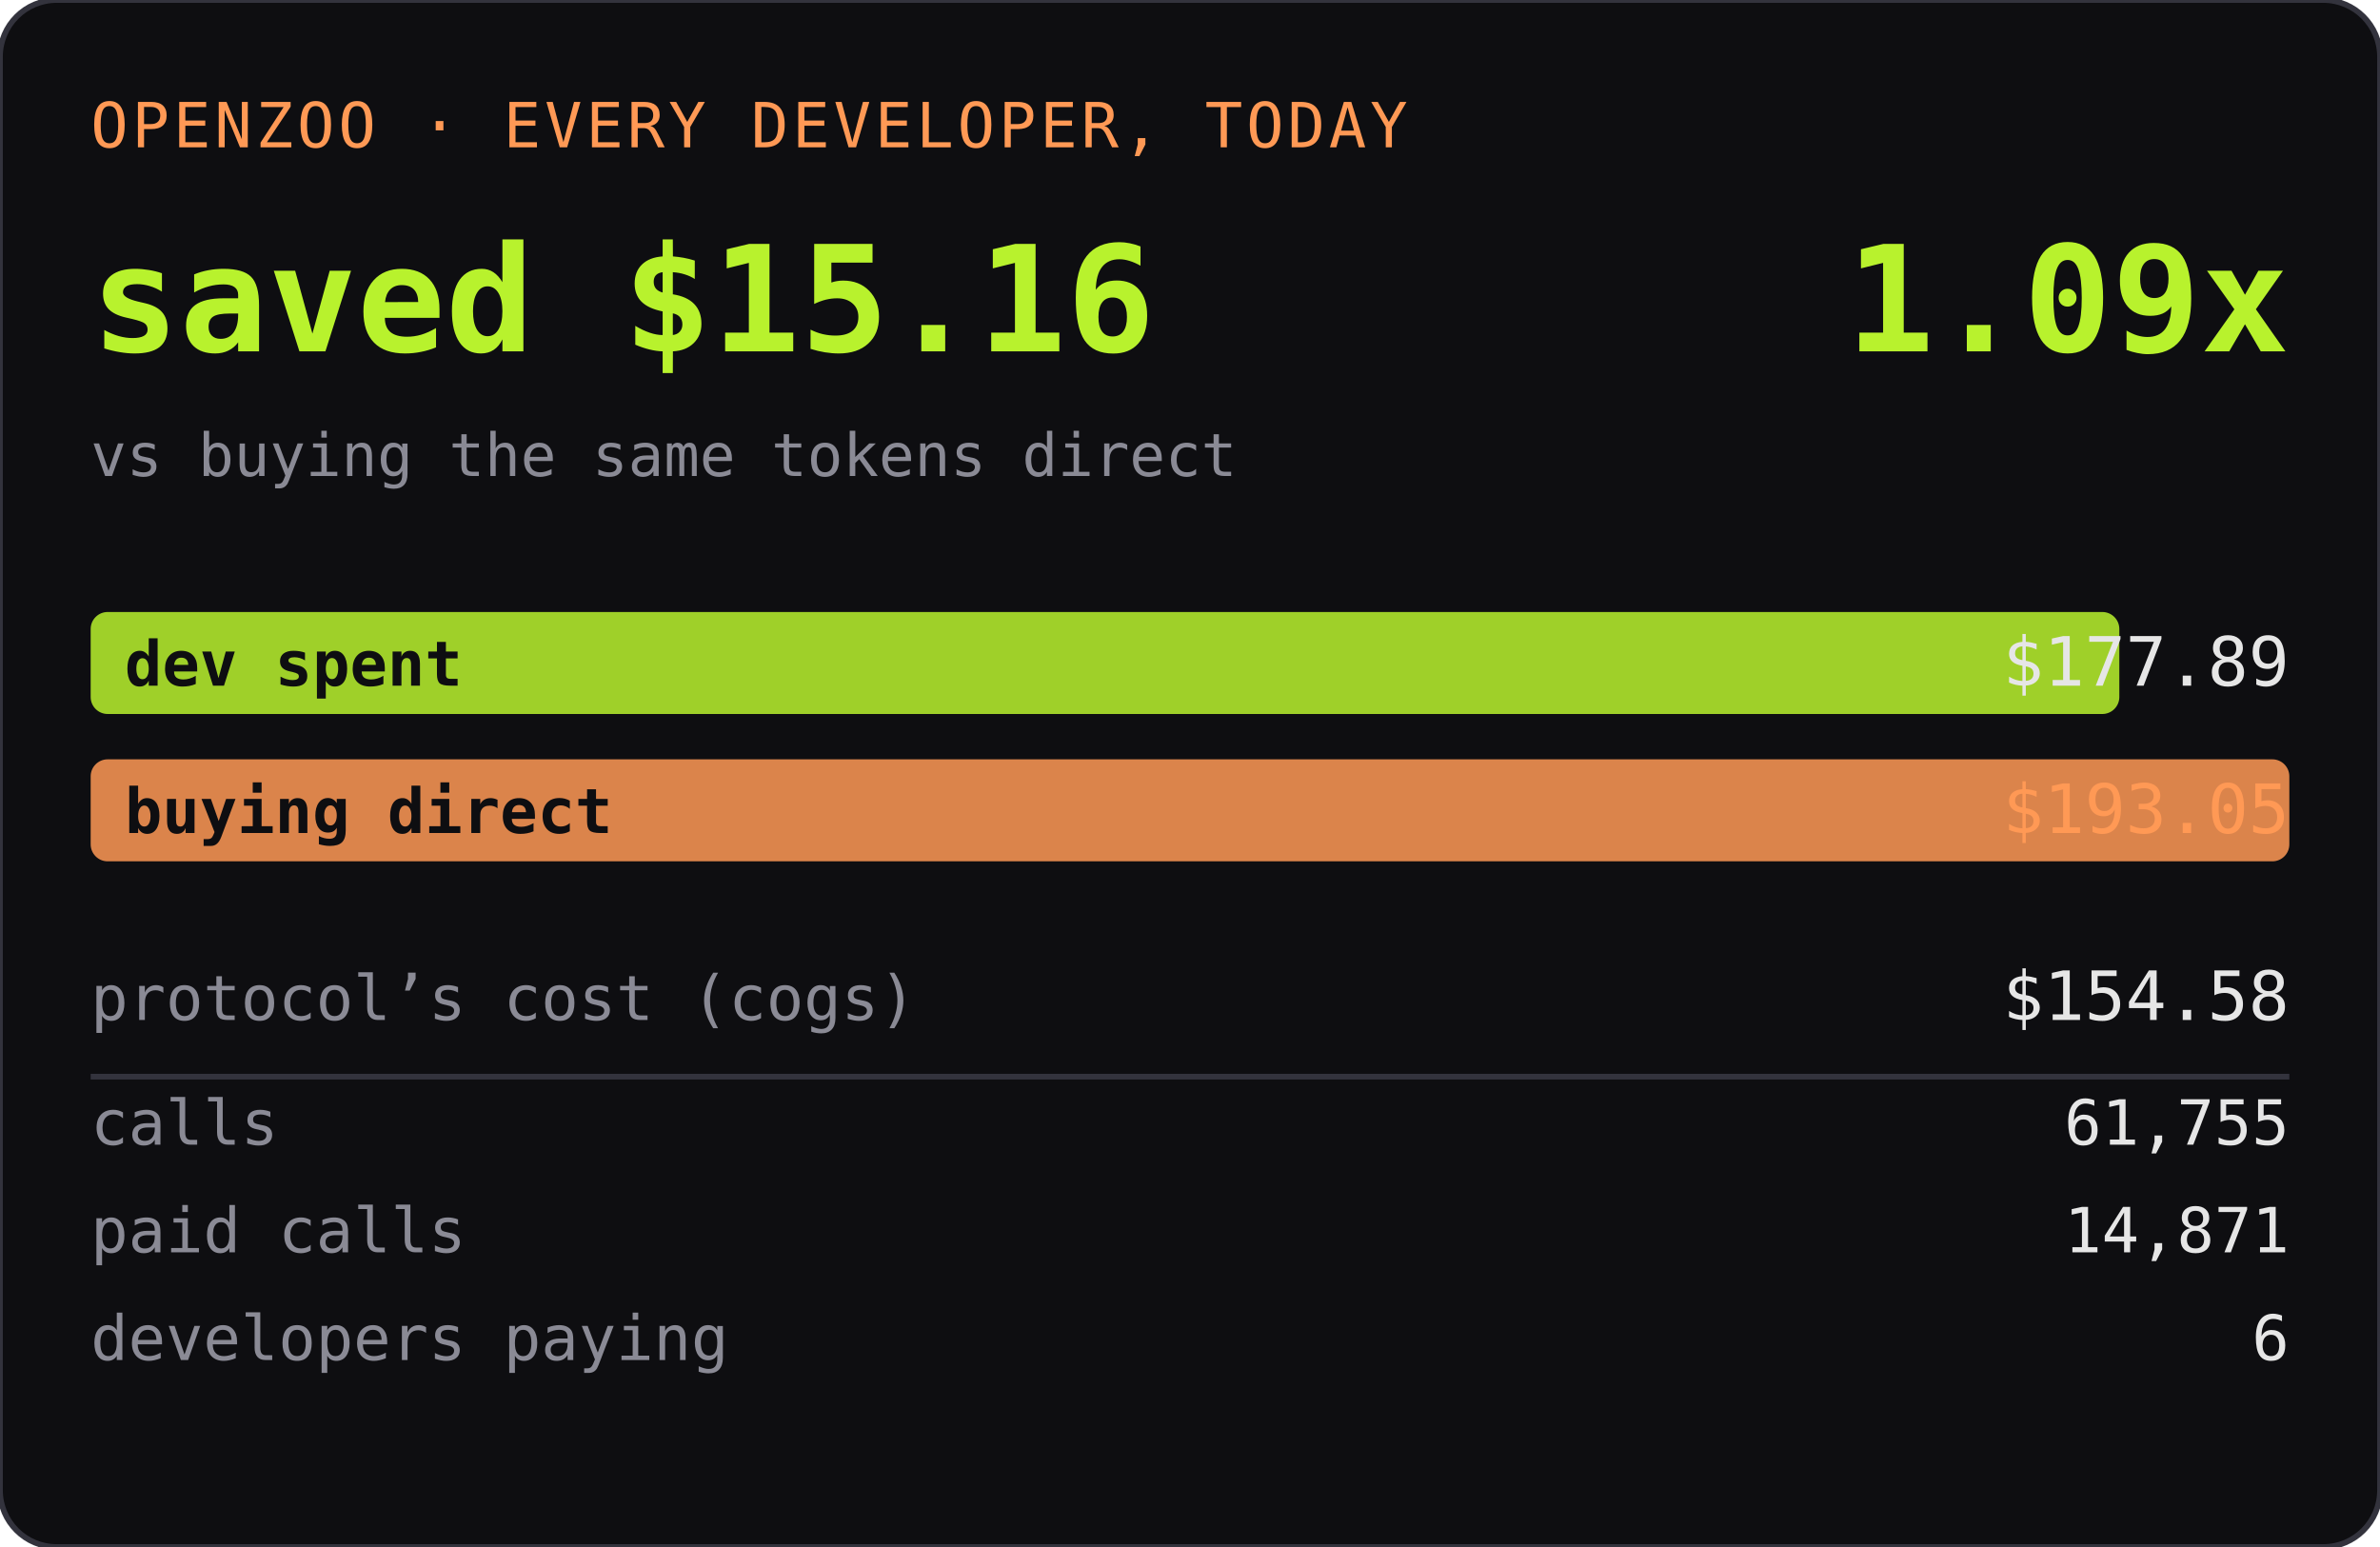
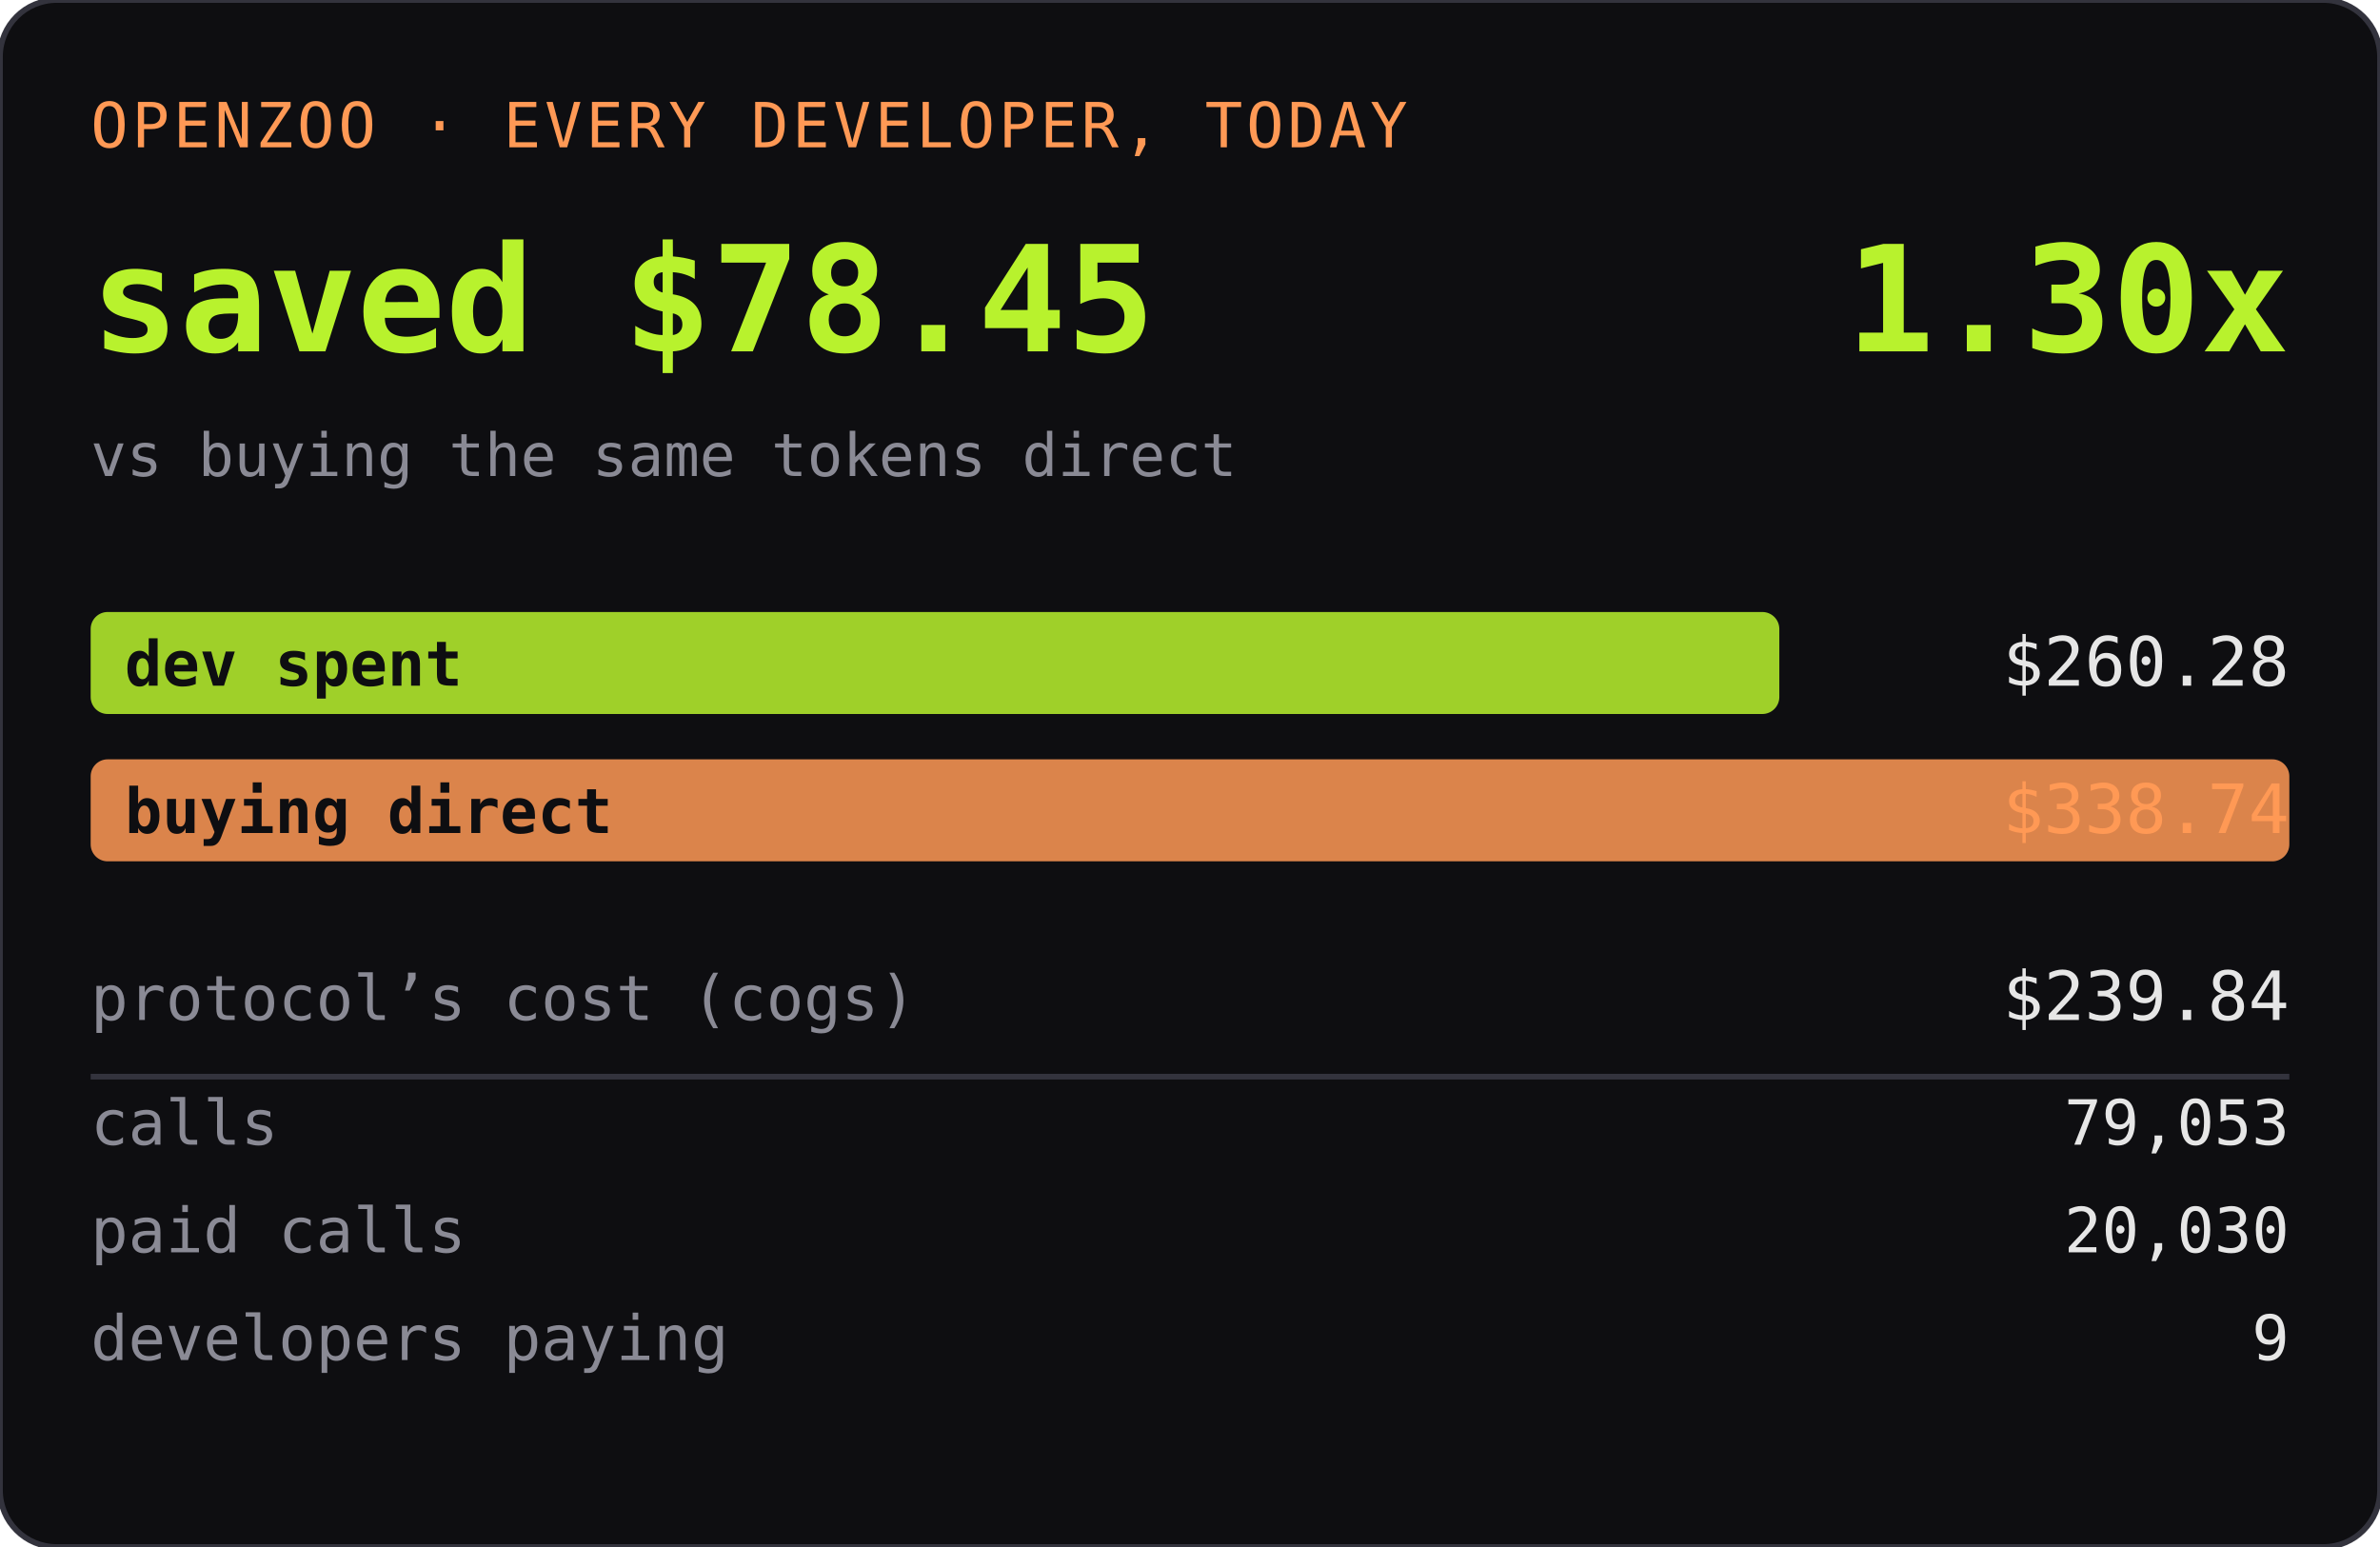
<svg xmlns="http://www.w3.org/2000/svg" width="420" height="273" role="img" aria-label="OPENZOO · EVERY DEVELOPER, TODAY">
  <rect width="420" height="273" rx="10" fill="#0e0e11" />
  <rect width="420" height="273" rx="10" fill="none" stroke="#33333d" />
  <text x="16" y="26" font-family="ui-monospace,SFMono-Regular,Menlo,monospace" font-size="11" fill="#ff9955" letter-spacing="0.06em">OPENZOO · EVERY DEVELOPER, TODAY</text>
-   <text x="16" y="62" font-family="ui-monospace,SFMono-Regular,Menlo,monospace" font-size="26" font-weight="600" fill="#b8f22d">saved $15.16</text>
-   <text x="404" y="62" text-anchor="end" font-family="ui-monospace,SFMono-Regular,Menlo,monospace" font-size="26" font-weight="600" fill="#b8f22d">1.09x</text>
+   <text x="16" y="62" font-family="ui-monospace,SFMono-Regular,Menlo,monospace" font-size="26" font-weight="600" fill="#b8f22d">saved $78.45</text>
+   <text x="404" y="62" text-anchor="end" font-family="ui-monospace,SFMono-Regular,Menlo,monospace" font-size="26" font-weight="600" fill="#b8f22d">1.30x</text>
  <text x="16" y="84" font-family="ui-monospace,SFMono-Regular,Menlo,monospace" font-size="10.5" fill="#8a8a95">vs buying the same tokens direct</text>
-   <rect x="16" y="108" width="358" height="18" rx="3" fill="#b8f22d" opacity="0.85" />
+   <rect x="16" y="108" width="298" height="18" rx="3" fill="#b8f22d" opacity="0.85" />
  <text x="22" y="121" font-family="ui-monospace,SFMono-Regular,Menlo,monospace" font-size="11" fill="#0e0e11" font-weight="600">dev spent</text>
-   <text x="404" y="121" text-anchor="end" font-family="ui-monospace,SFMono-Regular,Menlo,monospace" font-size="12" fill="#e6e6e6">$177.89</text>
+   <text x="404" y="121" text-anchor="end" font-family="ui-monospace,SFMono-Regular,Menlo,monospace" font-size="12" fill="#e6e6e6">$260.28</text>
  <rect x="16" y="134" width="388" height="18" rx="3" fill="#ff9955" opacity="0.85" />
  <text x="22" y="147" font-family="ui-monospace,SFMono-Regular,Menlo,monospace" font-size="11" fill="#0e0e11" font-weight="600">buying direct</text>
-   <text x="404" y="147" text-anchor="end" font-family="ui-monospace,SFMono-Regular,Menlo,monospace" font-size="12" fill="#ff9955">$193.05</text>
+   <text x="404" y="147" text-anchor="end" font-family="ui-monospace,SFMono-Regular,Menlo,monospace" font-size="12" fill="#ff9955">$338.74</text>
  <text x="16" y="180" font-family="ui-monospace,SFMono-Regular,Menlo,monospace" font-size="11" fill="#8a8a95">protocol’s cost (cogs)</text>
-   <text x="404" y="180" text-anchor="end" font-family="ui-monospace,SFMono-Regular,Menlo,monospace" font-size="12" fill="#e6e6e6">$154.58</text>
+   <text x="404" y="180" text-anchor="end" font-family="ui-monospace,SFMono-Regular,Menlo,monospace" font-size="12" fill="#e6e6e6">$239.84</text>
  <line x1="16" y1="190" x2="404" y2="190" stroke="#33333d" />
  <text x="16" y="202" font-family="ui-monospace,SFMono-Regular,Menlo,monospace" font-size="11" fill="#8a8a95">calls</text>
-   <text x="404" y="202" text-anchor="end" font-family="ui-monospace,SFMono-Regular,Menlo,monospace" font-size="11" fill="#e6e6e6">61,755</text>
+   <text x="404" y="202" text-anchor="end" font-family="ui-monospace,SFMono-Regular,Menlo,monospace" font-size="11" fill="#e6e6e6">79,053</text>
  <text x="16" y="221" font-family="ui-monospace,SFMono-Regular,Menlo,monospace" font-size="11" fill="#8a8a95">paid calls</text>
-   <text x="404" y="221" text-anchor="end" font-family="ui-monospace,SFMono-Regular,Menlo,monospace" font-size="11" fill="#e6e6e6">14,871</text>
+   <text x="404" y="221" text-anchor="end" font-family="ui-monospace,SFMono-Regular,Menlo,monospace" font-size="11" fill="#e6e6e6">20,030</text>
  <text x="16" y="240" font-family="ui-monospace,SFMono-Regular,Menlo,monospace" font-size="11" fill="#8a8a95">developers paying</text>
-   <text x="404" y="240" text-anchor="end" font-family="ui-monospace,SFMono-Regular,Menlo,monospace" font-size="11" fill="#e6e6e6">6</text>
+   <text x="404" y="240" text-anchor="end" font-family="ui-monospace,SFMono-Regular,Menlo,monospace" font-size="11" fill="#e6e6e6">9</text>
</svg>
